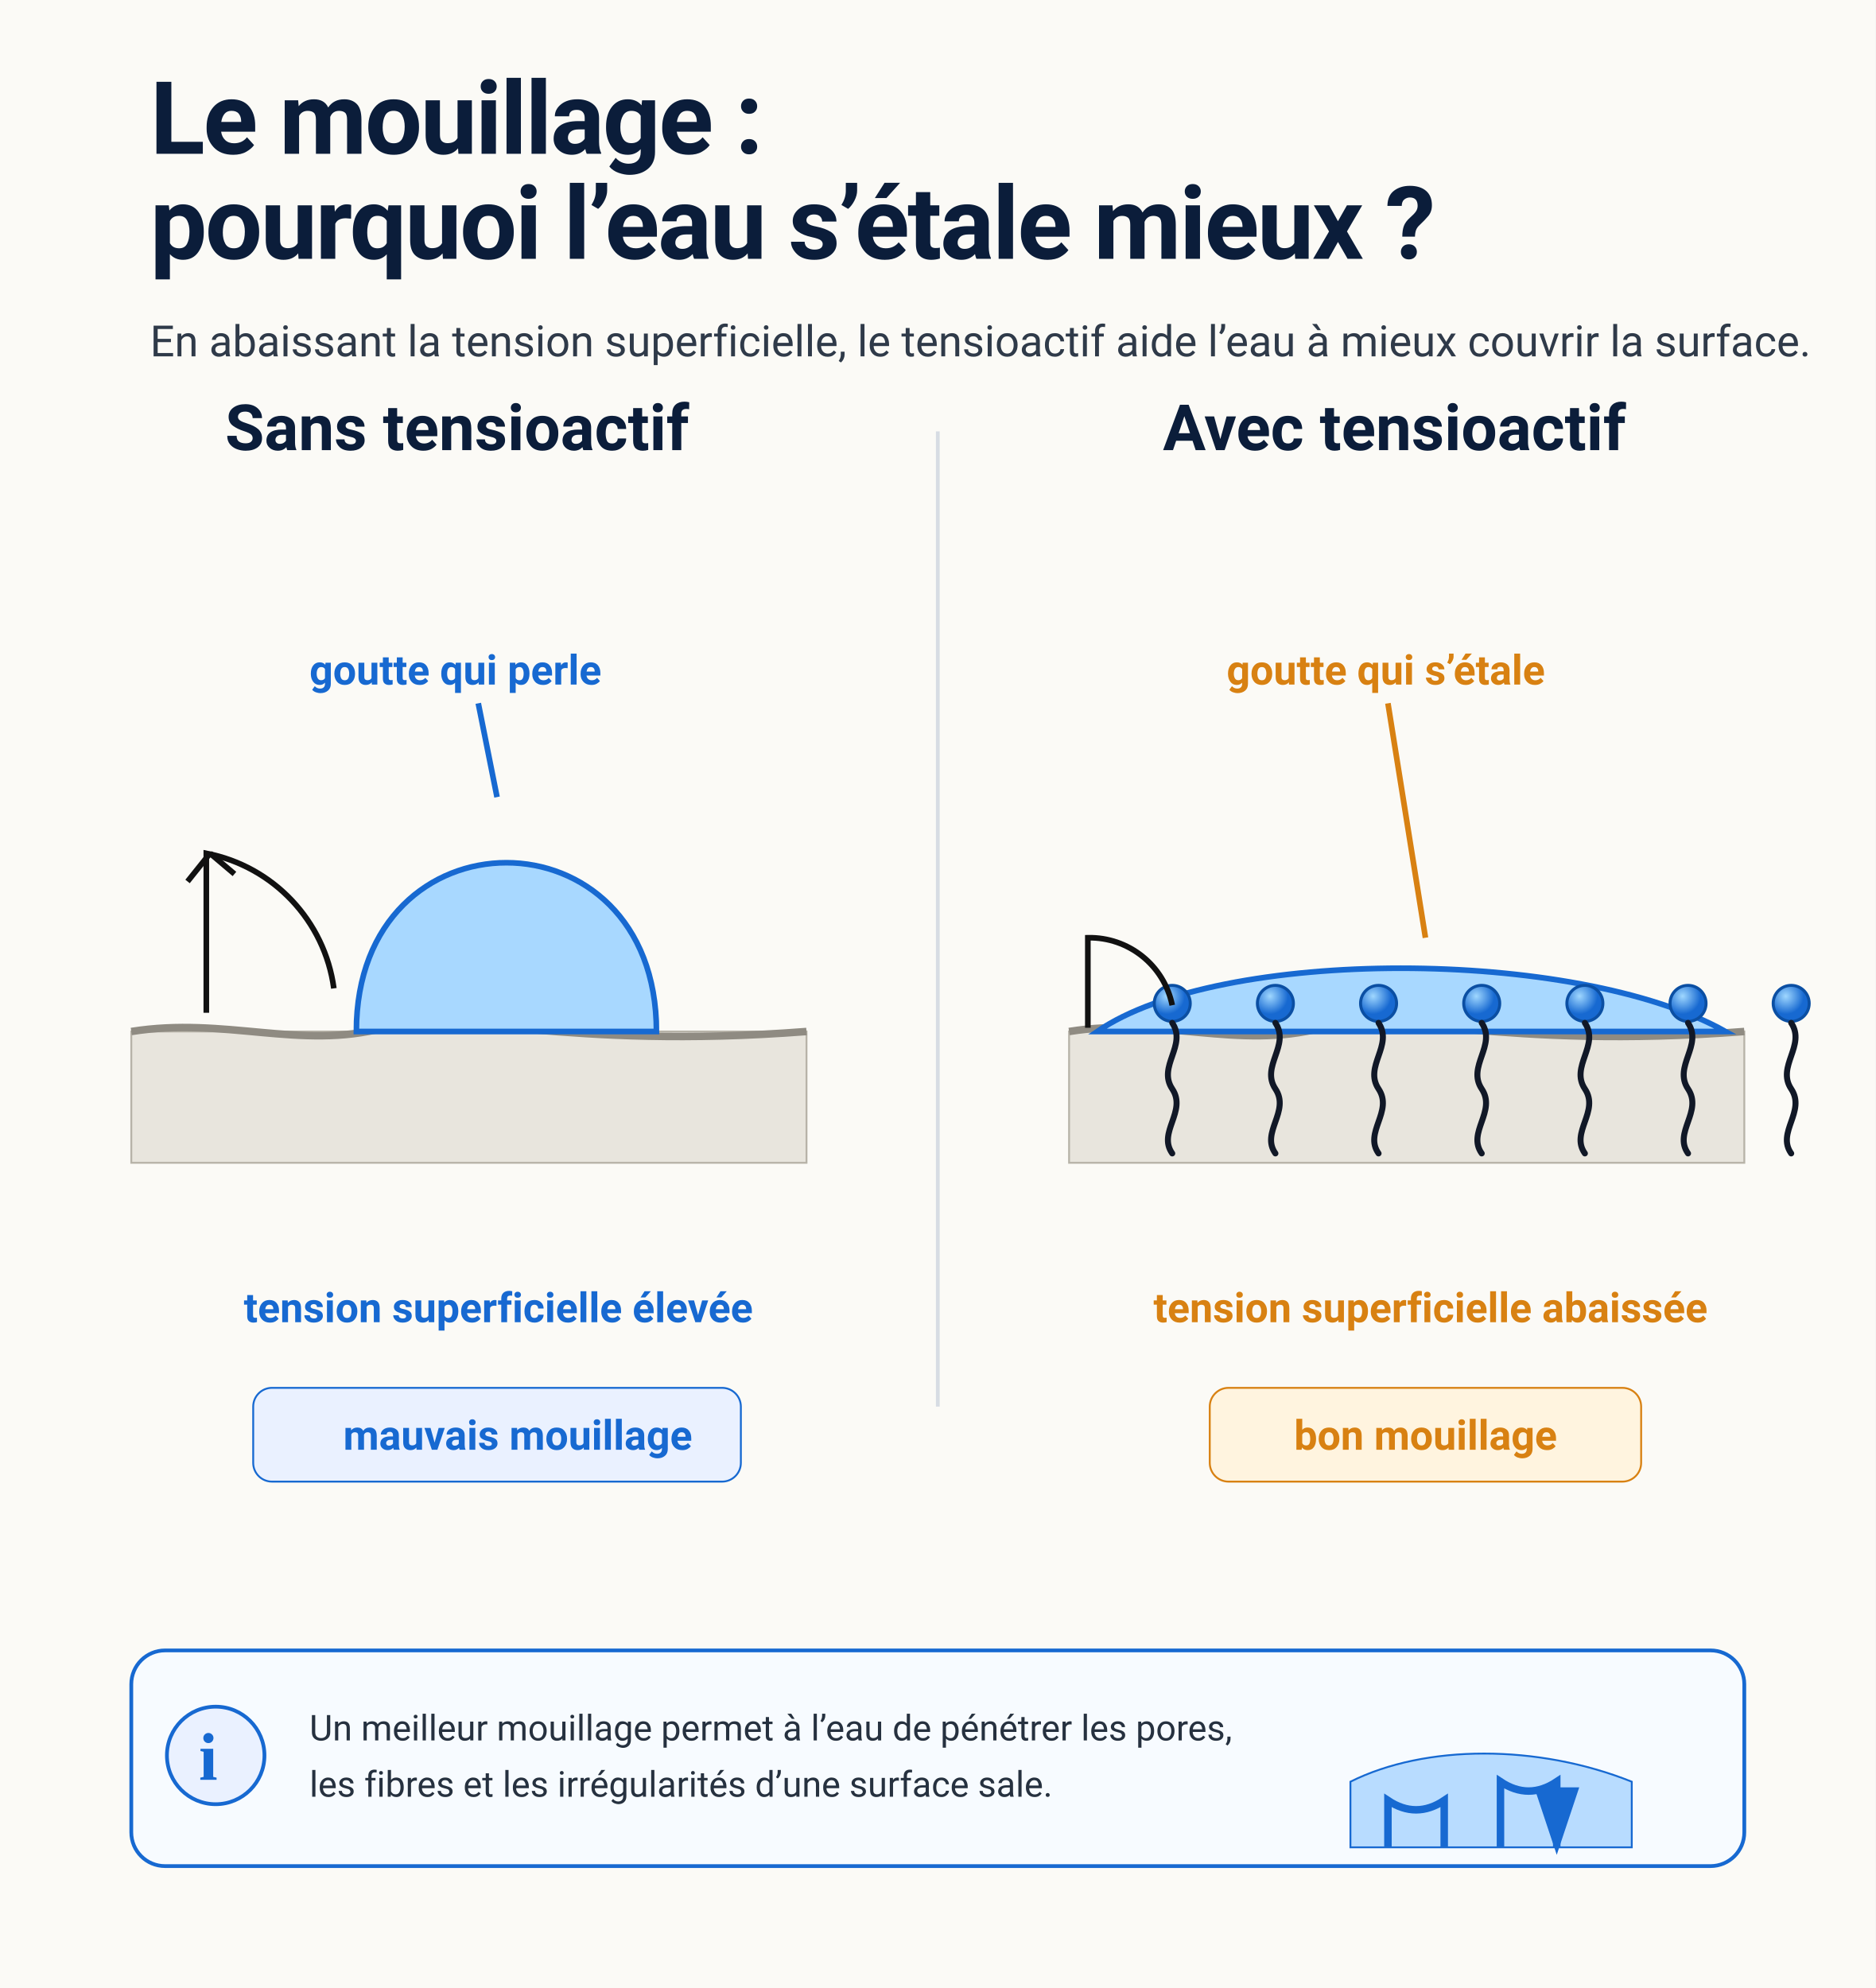
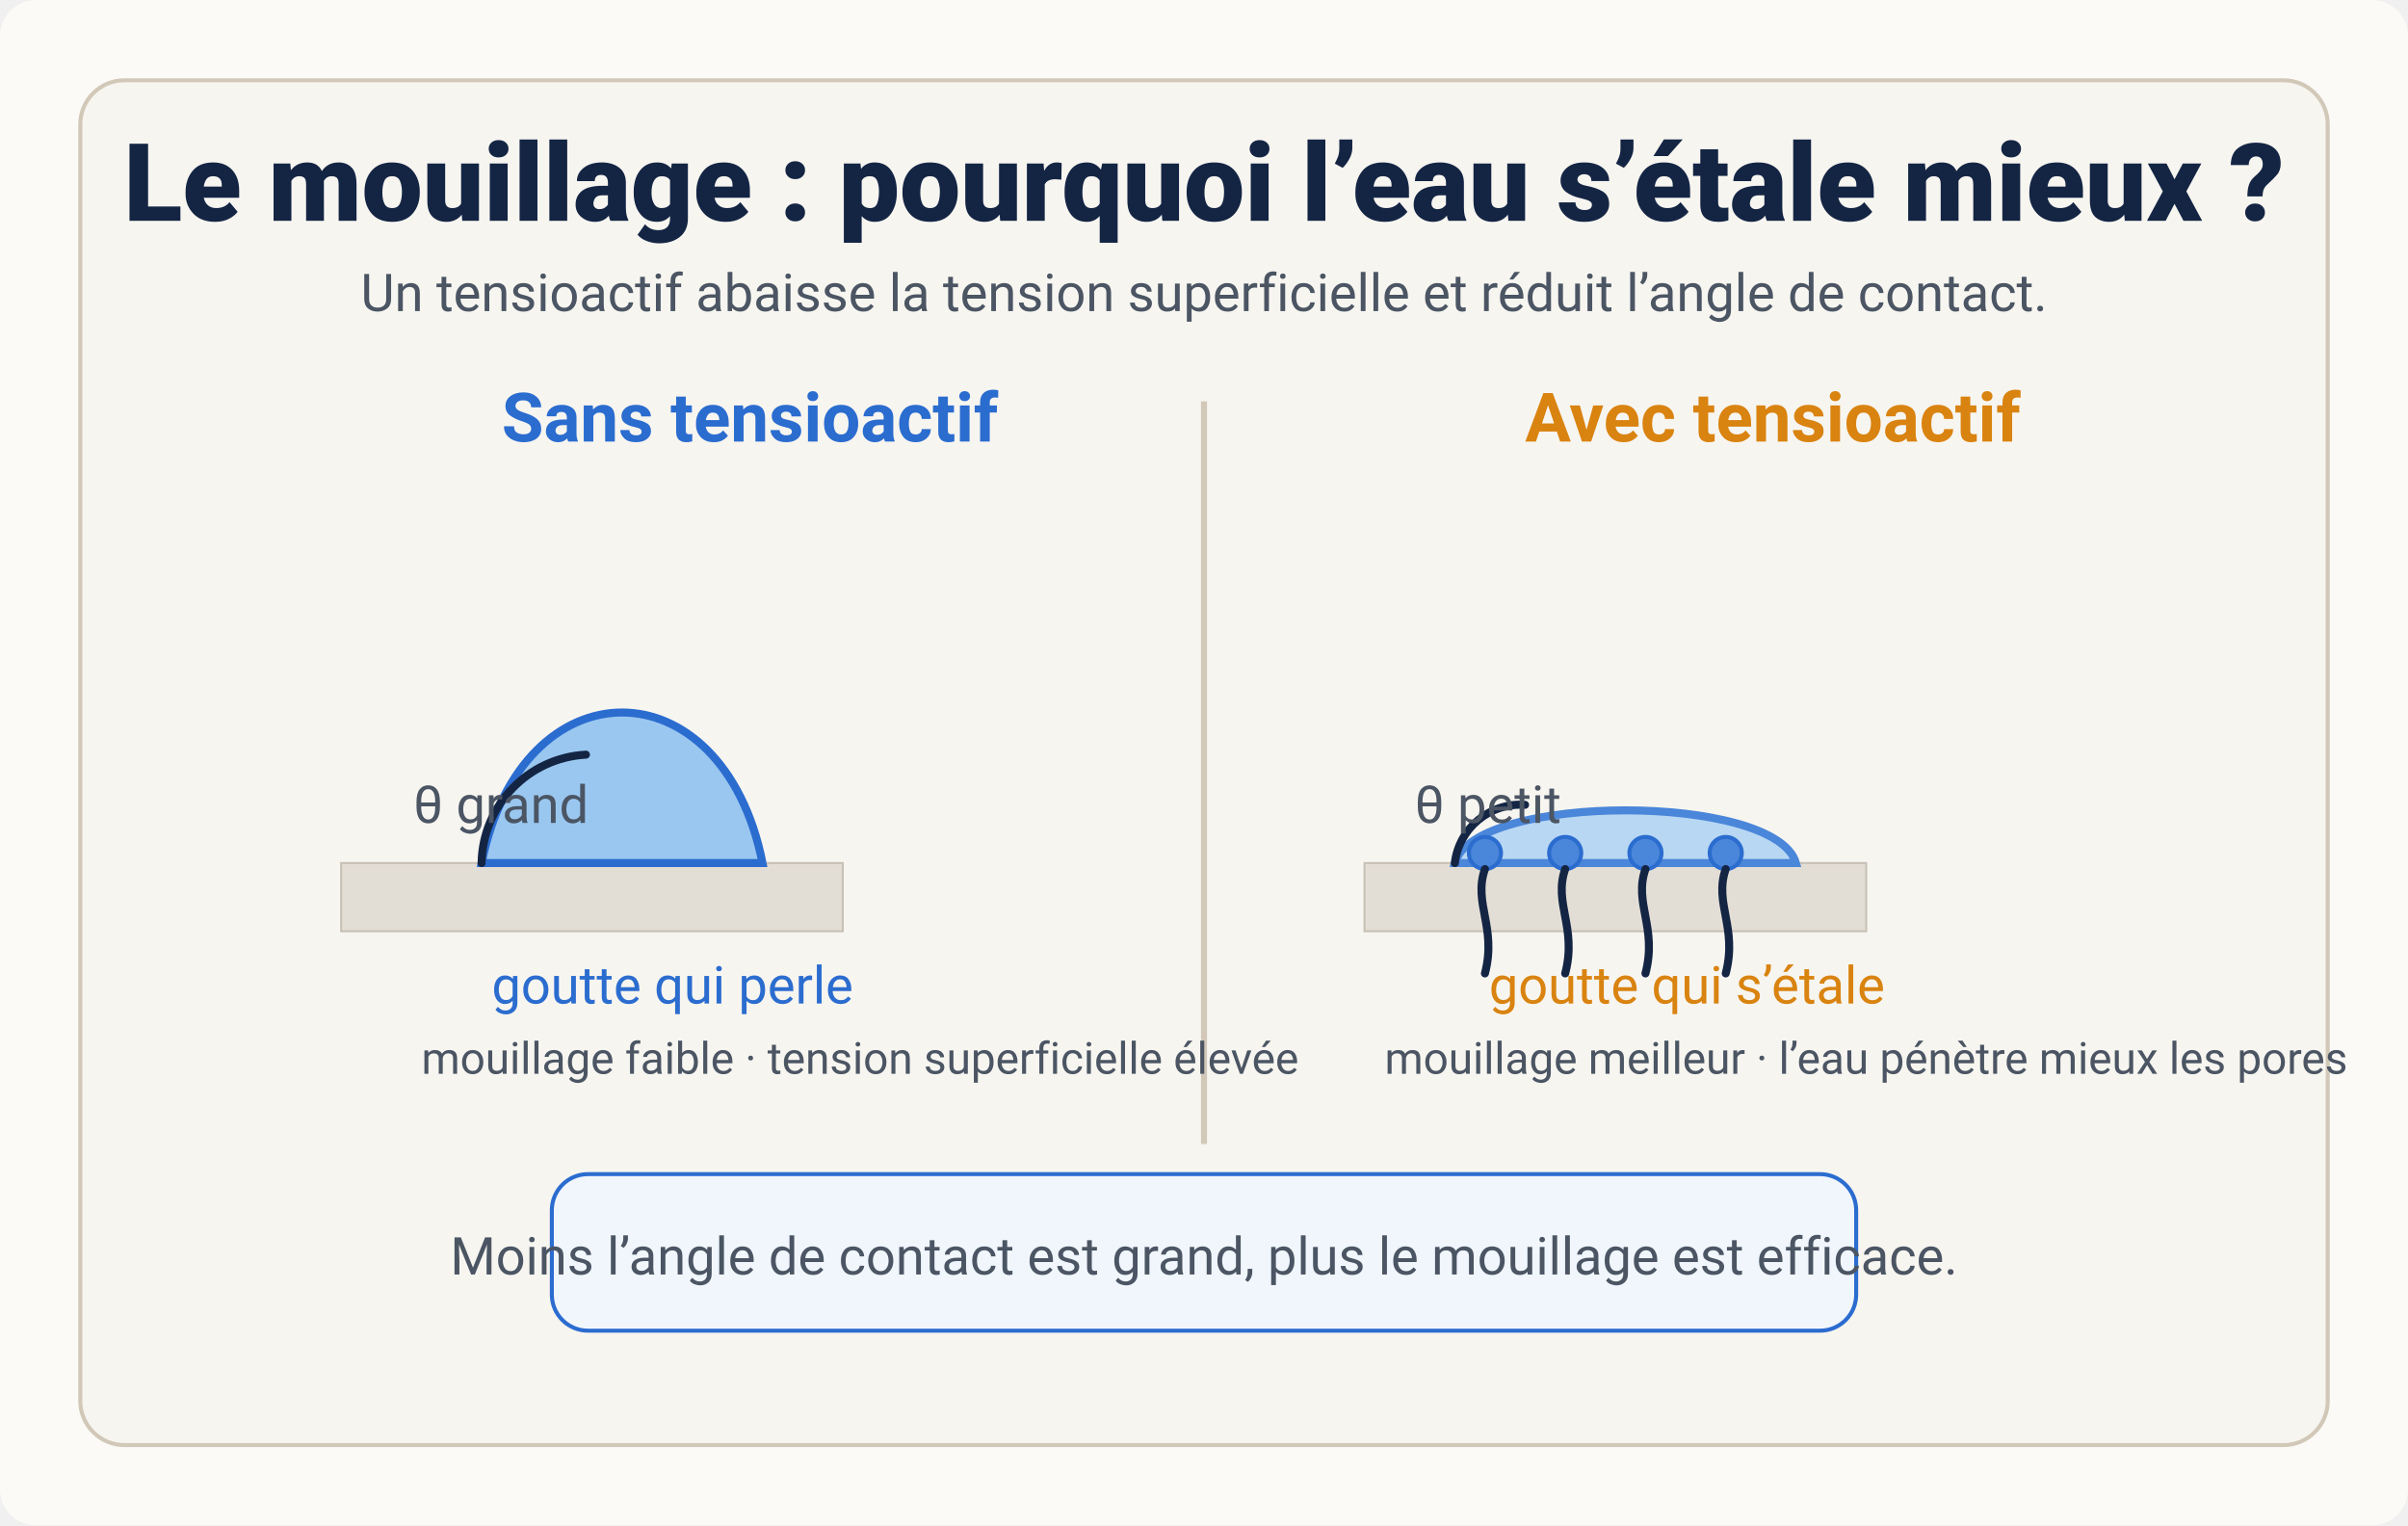
- <svg xmlns="http://www.w3.org/2000/svg" width="1000" height="1060" viewBox="0 0 1000 1060" role="img" aria-labelledby="title desc">
+ <svg xmlns="http://www.w3.org/2000/svg" width="1200" height="760" viewBox="0 0 1200 760">
+   <style>
+   .bg { fill:#FBFAF7; }
+   .panel { fill:#F7F5F0; stroke:#D2C8B8; stroke-width:2; }
+   .panelBlue { fill:#F1F6FD; stroke:#2B6CCF; stroke-width:2; }
+   .panelOrange { fill:#FCF5E8; stroke:#D98310; stroke-width:2; }
+   .panelGreen { fill:#EFF7F1; stroke:#2C7A48; stroke-width:2; }
+   .ink { fill:#142544; font-family:Roboto,Arial,sans-serif; }
+   .muted { fill:#4B5563; font-family:Roboto,Arial,sans-serif; }
+   .small { font-size:22px; }
+   .body { font-size:26px; }
+   .h1 { font-size:54px; font-weight:800; }
+   .h2 { font-size:34px; font-weight:700; }
+   .h3 { font-size:30px; font-weight:700; }
+   .note { font-size:20px; }
+   .caption { font-size:24px; }
+   .blue { fill:#2B6CCF; }
+   .orange { fill:#D98310; }
+   .green { fill:#2C7A48; }
+   .darkstroke { stroke:#142544; stroke-width:4; fill:none; stroke-linecap:round; stroke-linejoin:round; }
+   .bluestroke { stroke:#2B6CCF; stroke-width:4; fill:none; stroke-linecap:round; stroke-linejoin:round; }
+   .orangestroke { stroke:#D98310; stroke-width:4; fill:none; stroke-linecap:round; stroke-linejoin:round; }
+   .redstroke { stroke:#D1495B; stroke-width:3.5; fill:none; stroke-linecap:round; stroke-linejoin:round; }
+   .dash { stroke-dasharray:9 9; }
+ </style>
  <defs>
-     <style>
- .title{font:700 54px Roboto,Arial,sans-serif;fill:#0b1d3a;letter-spacing:-1px}.subtitle{font:400 23px Roboto,Arial,sans-serif;fill:#2f3a49}.h2{font:700 34px Roboto,Arial,sans-serif;fill:#0b1d3a}.label{font:600 22px Roboto,Arial,sans-serif;fill:#0b1d3a}.small{font:400 19px Roboto,Arial,sans-serif;fill:#26313f}.tiny{font:400 16px Roboto,Arial,sans-serif;fill:#415063}.blue{fill:#1769d1}.orange{fill:#d88112}.green{fill:#237047}.purple{fill:#6a3aa8}.ink{fill:#111827}.muted{fill:#4b5563}.line{stroke:#d7dce3;stroke-width:2}.box{fill:#fff;stroke:#d7dce3;stroke-width:2}.info{fill:#f7fbff;stroke:#1769d1;stroke-width:2}.warn{fill:#fff9ed;stroke:#d88112;stroke-width:2}.water{fill:#dcefff;stroke:#68aee8;stroke-width:2}.oil{fill:#ffe1a3;stroke:#e0a144;stroke-width:2}.surface{fill:#e8e5dd;stroke:#b7b3a8;stroke-width:1}.tail{fill:none;stroke:#111827;stroke-width:4;stroke-linecap:round}.dash{stroke-dasharray:8 8}.mono{font:500 20px Roboto,Arial,sans-serif;fill:#111827}
- </style>
-     <radialGradient id="blueHead" cx="35%" cy="30%">
-       <stop offset="0" stop-color="#9fd7ff" />
-       <stop offset="1" stop-color="#1769d1" />
-     </radialGradient>
-     <radialGradient id="oilDrop" cx="35%" cy="30%">
-       <stop offset="0" stop-color="#ffe19a" />
-       <stop offset="1" stop-color="#d88112" />
-     </radialGradient>
-     <marker id="arrowBlue" markerWidth="10" markerHeight="10" refX="8" refY="3" orient="auto">
-       <path d="M0,0 L0,6 L9,3 z" fill="#1769d1" />
+     <marker id="arrow" markerWidth="12" markerHeight="12" refX="10" refY="6" orient="auto">
+       <path d="M0,0 L12,6 L0,12 z" fill="#142544" />
    </marker>
-     <marker id="arrowOrange" markerWidth="10" markerHeight="10" refX="8" refY="3" orient="auto">
-       <path d="M0,0 L0,6 L9,3 z" fill="#d88112" />
+     <marker id="blueArrow" markerWidth="12" markerHeight="12" refX="10" refY="6" orient="auto">
+       <path d="M0,0 L12,6 L0,12 z" fill="#2B6CCF" />
    </marker>
-     <marker id="arrowDark" markerWidth="10" markerHeight="10" refX="8" refY="3" orient="auto">
-       <path d="M0,0 L0,6 L9,3 z" fill="#111827" />
+     <marker id="orangeArrow" markerWidth="12" markerHeight="12" refX="10" refY="6" orient="auto">
+       <path d="M0,0 L12,6 L0,12 z" fill="#D98310" />
+     </marker>
+     <marker id="redArrow" markerWidth="10" markerHeight="10" refX="8" refY="5" orient="auto">
+       <path d="M0,0 L10,5 L0,10 z" fill="#D1495B" />
    </marker>
  </defs>
-   <rect width="100%" height="100%" fill="#fbfaf6" />
-   <text x="80" y="82" class="title">Le mouillage :</text>
-   <text x="80" y="138" class="title">pourquoi l’eau s’étale mieux ?</text>
-   <text x="80" y="190" class="subtitle">En abaissant la tension superficielle, le tensioactif aide l’eau à mieux couvrir la surface.</text>
-   <line x1="500" y1="230" x2="500" y2="750" stroke="#d7dce3" stroke-width="2" />
-   <text x="120" y="240" class="h2" fill="#1769d1">Sans tensioactif</text>
-   <text x="620" y="240" class="h2" fill="#d88112">Avec tensioactif</text>
-   <rect x="70" y="550" width="360" height="70" class="surface" />
-   <path d="M70 550 C120 542 160 560 205 548 C245 538 300 560 430 550" fill="none" stroke="#8f8b82" stroke-width="4" />
-   <path d="M190 550 C190 430 350 430 350 550 Z" fill="#a8d8ff" stroke="#1769d1" stroke-width="3" />
-   <path d="M110 540 L110 455 A85 85 0 0 1 178 527" fill="none" stroke="#111" stroke-width="3" />
-   <path d="M112 455 L100 470 M112 455 L125 466" stroke="#111" stroke-width="3" />
-   <text x="165" y="365" class="label blue">goutte qui perle</text>
-   <line x1="255" y1="375" x2="265" y2="425" stroke="#1769d1" stroke-width="3" />
-   <text x="130" y="705" class="label blue">tension superficielle élevée</text>
-   <rect x="135" y="740" width="260" height="50" rx="10" fill="#eaf1ff" stroke="#1769d1" />
-   <text x="183" y="773" class="label blue">mauvais mouillage</text>
-   <rect x="570" y="550" width="360" height="70" class="surface" />
-   <path d="M570 550 C620 542 660 560 705 548 C745 538 800 560 930 550" fill="none" stroke="#8f8b82" stroke-width="4" />
-   <path d="M585 550 C650 505 840 505 920 550 Z" fill="#a8d8ff" stroke="#1769d1" stroke-width="3" />
-   <g transform="translate(625 535) scale(0.8)">
-     <circle cx="0" cy="0" r="12" fill="url(#blueHead)" stroke="#0b4fa3" stroke-width="2" />
-     <path d="M0 13 C10 28 -10 42 0 57 C10 72 -10 86 0 100" class="tail" stroke-width="3" />
-   </g>
-   <g transform="translate(680 535) scale(0.8)">
-     <circle cx="0" cy="0" r="12" fill="url(#blueHead)" stroke="#0b4fa3" stroke-width="2" />
-     <path d="M0 13 C10 28 -10 42 0 57 C10 72 -10 86 0 100" class="tail" stroke-width="3" />
-   </g>
-   <g transform="translate(735 535) scale(0.8)">
-     <circle cx="0" cy="0" r="12" fill="url(#blueHead)" stroke="#0b4fa3" stroke-width="2" />
-     <path d="M0 13 C10 28 -10 42 0 57 C10 72 -10 86 0 100" class="tail" stroke-width="3" />
-   </g>
-   <g transform="translate(790 535) scale(0.8)">
-     <circle cx="0" cy="0" r="12" fill="url(#blueHead)" stroke="#0b4fa3" stroke-width="2" />
-     <path d="M0 13 C10 28 -10 42 0 57 C10 72 -10 86 0 100" class="tail" stroke-width="3" />
-   </g>
-   <g transform="translate(845 535) scale(0.8)">
-     <circle cx="0" cy="0" r="12" fill="url(#blueHead)" stroke="#0b4fa3" stroke-width="2" />
-     <path d="M0 13 C10 28 -10 42 0 57 C10 72 -10 86 0 100" class="tail" stroke-width="3" />
-   </g>
-   <g transform="translate(900 535) scale(0.8)">
-     <circle cx="0" cy="0" r="12" fill="url(#blueHead)" stroke="#0b4fa3" stroke-width="2" />
-     <path d="M0 13 C10 28 -10 42 0 57 C10 72 -10 86 0 100" class="tail" stroke-width="3" />
-   </g>
-   <g transform="translate(955 535) scale(0.8)">
-     <circle cx="0" cy="0" r="12" fill="url(#blueHead)" stroke="#0b4fa3" stroke-width="2" />
-     <path d="M0 13 C10 28 -10 42 0 57 C10 72 -10 86 0 100" class="tail" stroke-width="3" />
-   </g>
-   <path d="M580 548 L580 500 A45 45 0 0 1 625 536" fill="none" stroke="#111" stroke-width="3" />
-   <text x="654" y="365" class="label orange">goutte qui s’étale</text>
-   <line x1="740" y1="375" x2="760" y2="500" stroke="#d88112" stroke-width="3" />
-   <text x="615" y="705" class="label orange">tension superficielle abaissée</text>
-   <rect x="645" y="740" width="230" height="50" rx="10" fill="#fff4df" stroke="#d88112" />
-   <text x="690" y="773" class="label orange">bon mouillage</text>
-   <rect x="70" y="880" width="860" height="115" rx="18" class="info" />
-   <circle cx="115" cy="936" r="26" fill="#eaf1ff" stroke="#1769d1" stroke-width="2" />
-   <text x="106" y="949" font-size="36" font-weight="700" fill="#1769d1">i</text>
-   <text x="165" y="928" class="small">Un meilleur mouillage permet à l’eau de pénétrer les pores,</text>
-   <text x="165" y="958" class="small">les fibres et les irrégularités d’une surface sale.</text>
-   <g transform="translate(720 915)">
-     <path d="M0 35 C40 15 100 15 150 35 V70 H0Z" fill="#b8dcff" stroke="#1769d1" />
-     <path d="M20 70 v-25 q15 10 30 0 v25 M80 70 v-35 q15 10 30 0 v35" stroke="#1769d1" stroke-width="4" fill="none" marker-end="url(#arrowBlue)" />
-   </g>
+   <rect class="bg" x="0" y="0" width="1200" height="760" rx="18" />
+   <rect class="panel" x="40" y="40" width="1120" height="680" rx="22" />
+   <text class="ink h1" x="600" y="110" text-anchor="middle">Le mouillage : pourquoi l’eau s’étale mieux ?</text>
+   <text class="muted body" x="600" y="155" text-anchor="middle">Un tensioactif abaisse la tension superficielle et réduit l’angle de contact.</text>
+   <line x1="600" y1="200" x2="600" y2="570" stroke="#D2C8B8" stroke-width="3" />
+   <text class="ink h2 blue" x="250" y="220">Sans tensioactif</text>
+   <text class="ink h2 orange" x="760" y="220">Avec tensioactif</text>
+   <rect x="170" y="430" width="250" height="34" fill="#E3DED5" stroke="#C7C0B5" />
+   <path d="M240 430 C260 330, 360 330, 380 430 Z" fill="#9AC7F0" stroke="#2B6CCF" stroke-width="4" />
+   <path d="M240 430 A55 55 0 0 1 292 376" class="darkstroke" />
+   <text class="muted body" x="206" y="410">θ grand</text>
+   <text class="ink body blue" x="245" y="500">goutte qui perle</text>
+   <text class="muted small" x="210" y="535">mouillage faible · tension superficielle élevée</text>
+   <rect x="680" y="430" width="250" height="34" fill="#E3DED5" stroke="#C7C0B5" />
+   <path d="M725 430 C735 395, 885 395, 895 430 Z" fill="#B7D7F3" stroke="#4A86D9" stroke-width="4" />
+   <path d="M725 430 A33 33 0 0 1 760 401" class="darkstroke" />
+   <text class="muted body" x="705" y="410">θ petit</text>
+   <circle cx="740" cy="425" r="8" fill="#4A86D9" stroke="#2B6CCF" stroke-width="2" />
+   <path d="M740 433 C734 450, 746 462, 740 485" class="darkstroke" stroke-width="3" />
+   <circle cx="780" cy="425" r="8" fill="#4A86D9" stroke="#2B6CCF" stroke-width="2" />
+   <path d="M780 433 C774 450, 786 462, 780 485" class="darkstroke" stroke-width="3" />
+   <circle cx="820" cy="425" r="8" fill="#4A86D9" stroke="#2B6CCF" stroke-width="2" />
+   <path d="M820 433 C814 450, 826 462, 820 485" class="darkstroke" stroke-width="3" />
+   <circle cx="860" cy="425" r="8" fill="#4A86D9" stroke="#2B6CCF" stroke-width="2" />
+   <path d="M860 433 C854 450, 866 462, 860 485" class="darkstroke" stroke-width="3" />
+   <text class="ink body orange" x="742" y="500">goutte qui s’étale</text>
+   <text class="muted small" x="690" y="535">mouillage meilleur · l’eau pénètre mieux les pores</text>
+   <rect class="panelBlue" x="275" y="585" width="650" height="78" rx="18" />
+   <text class="muted body" x="600" y="635" text-anchor="middle">Moins l’angle de contact est grand, plus le mouillage est efficace.</text>
</svg>
